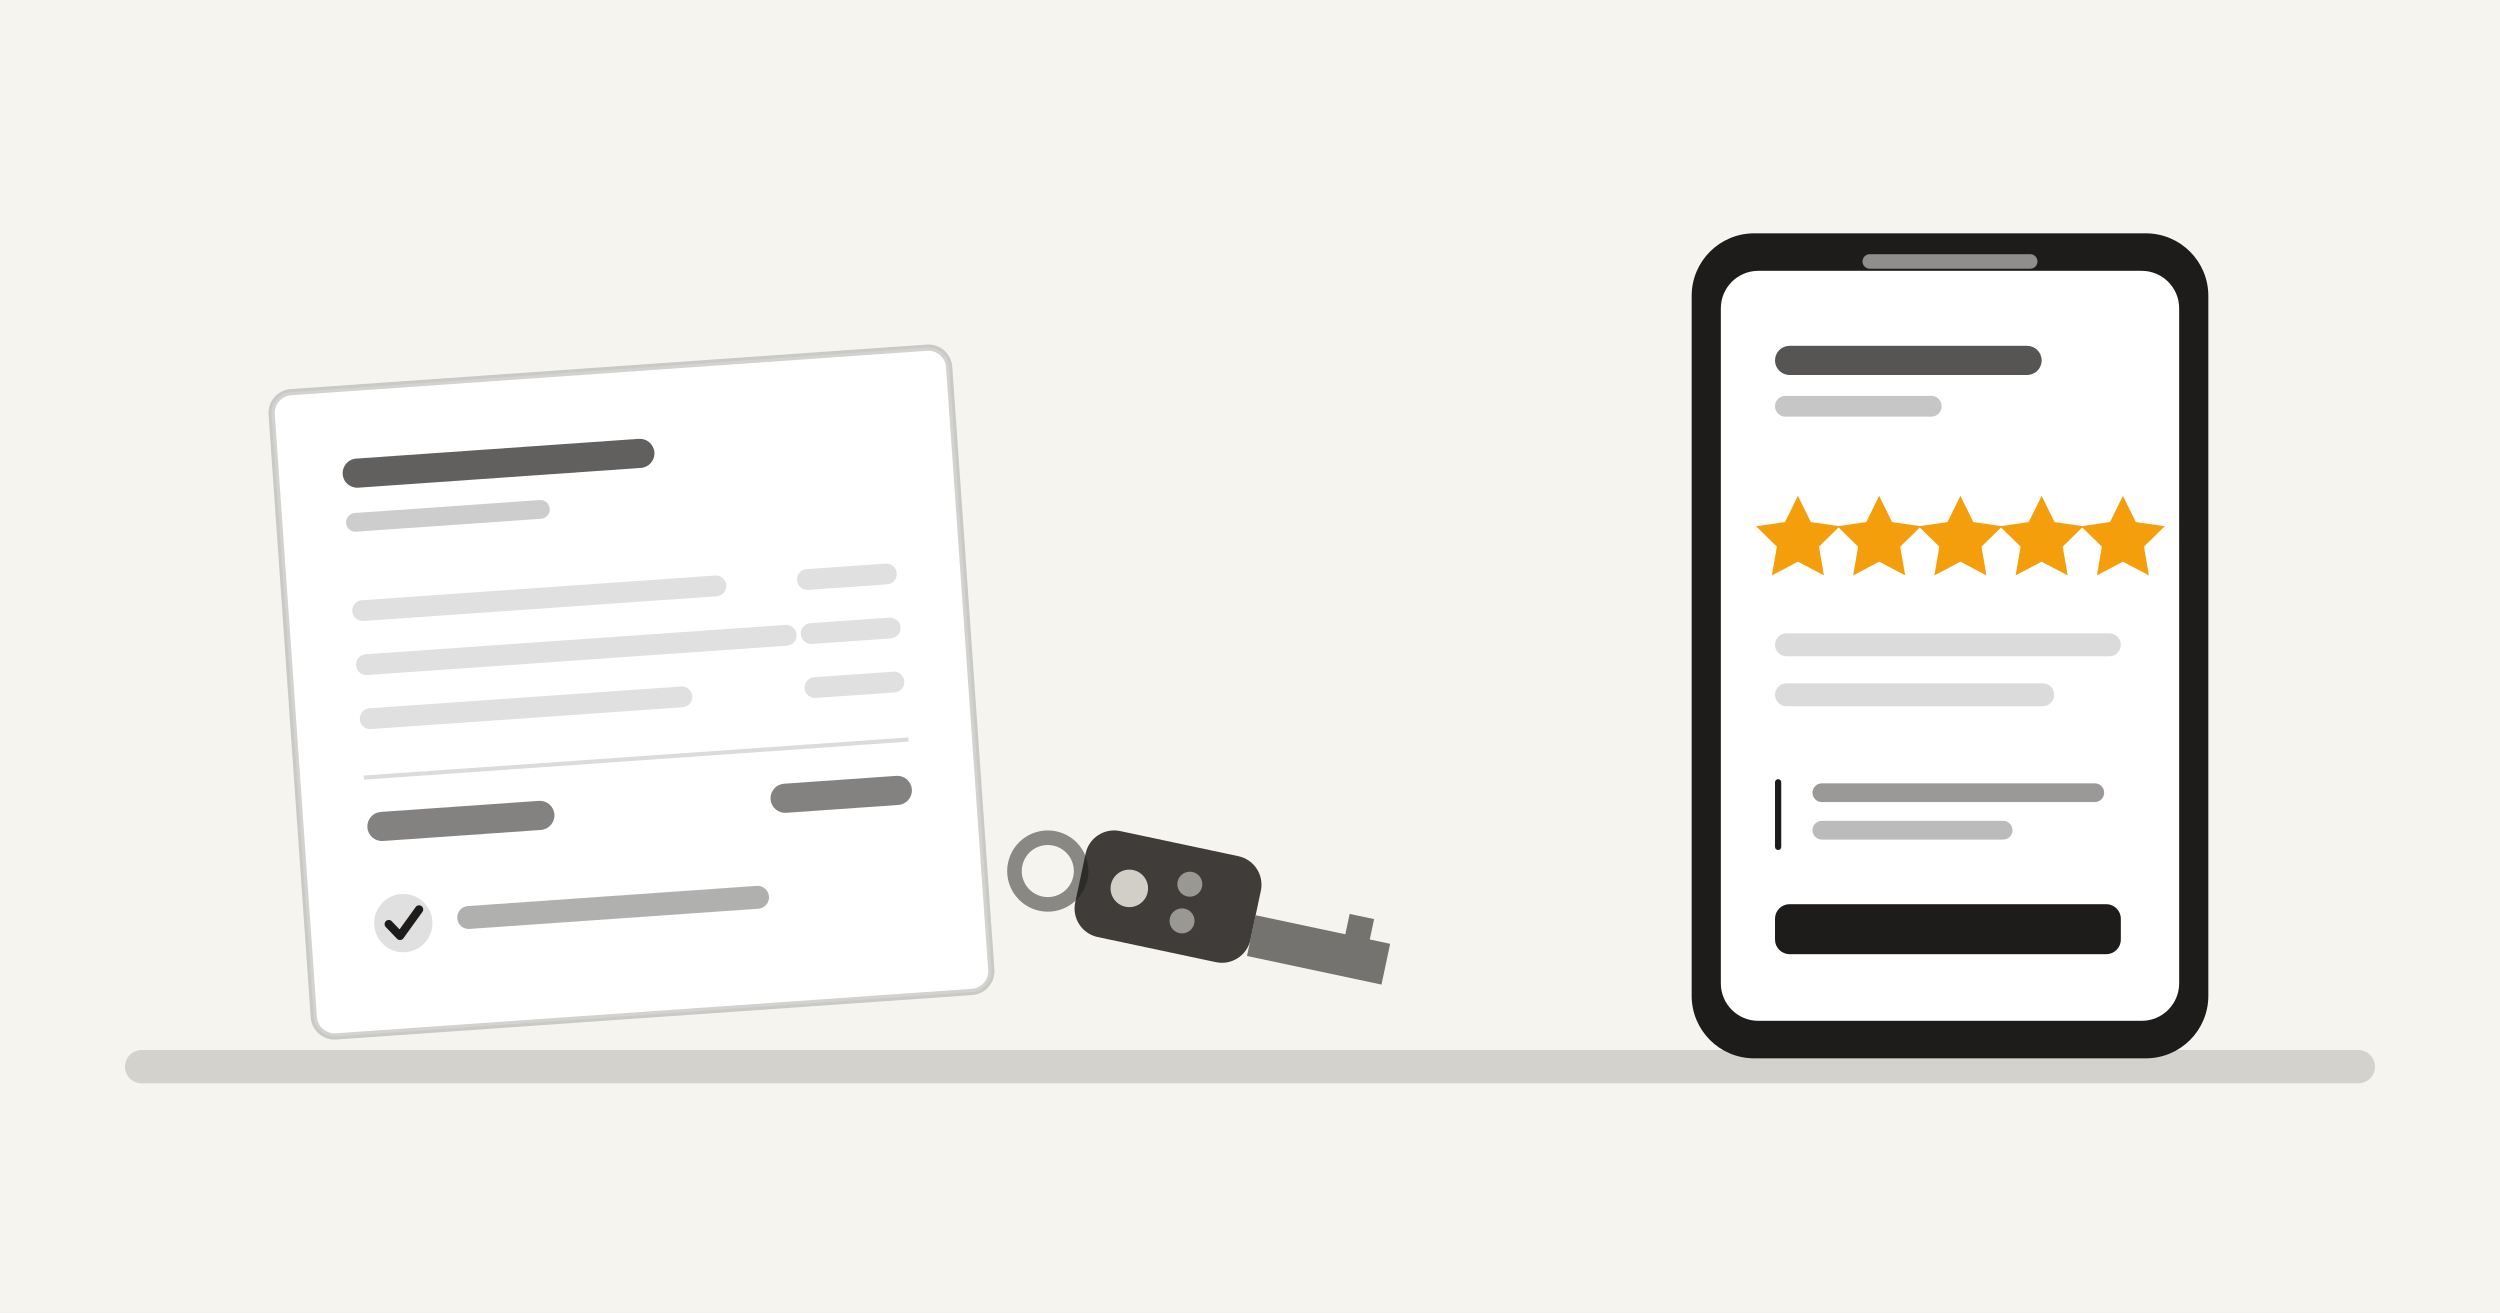
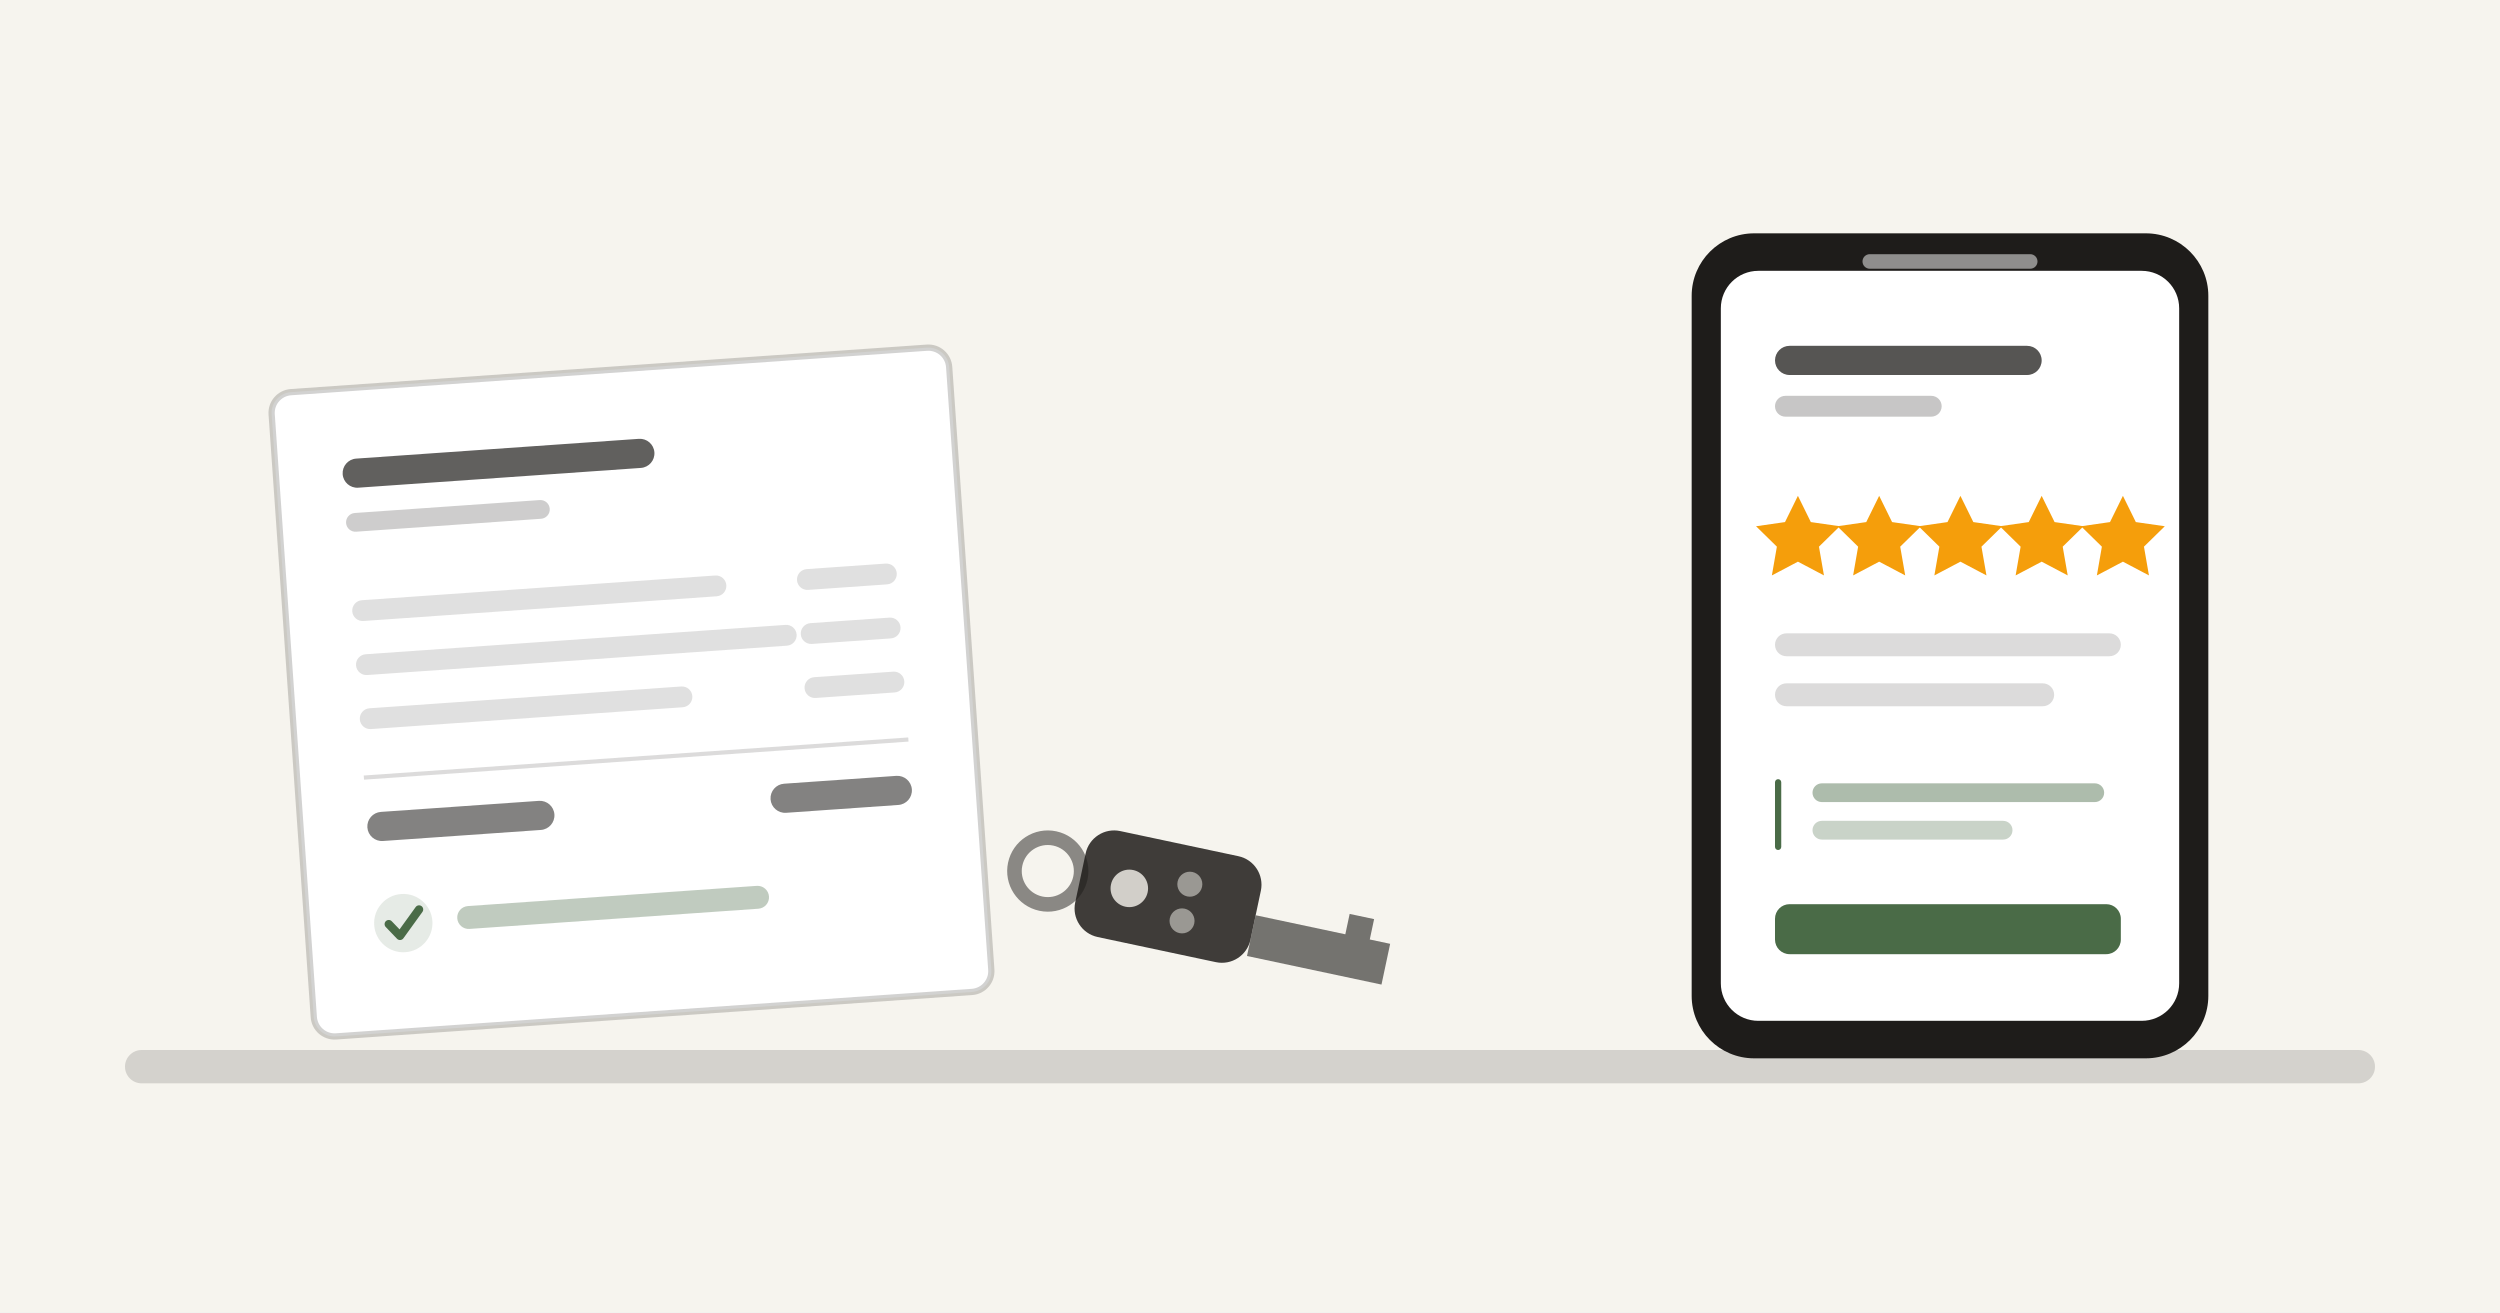
<svg xmlns="http://www.w3.org/2000/svg" viewBox="0 0 1200 630" width="1200" height="630" role="img" aria-label="Bilnøgler og en faktura på en værkstedsskranke ved siden af en telefon, der viser en anmeldelse med stjerner">
  <rect width="1200" height="630" fill="#f6f4ee" />
  <rect x="60" y="504" width="1080" height="16" rx="8" fill="#1e1c1a" opacity="0.16" />
  <g transform="rotate(-4 320 330)">
    <rect x="140" y="176" width="326" height="310" rx="10" fill="#ffffff" />
    <rect x="140" y="176" width="326" height="310" rx="10" fill="none" stroke="#1e1c1a" stroke-width="3" opacity="0.2" />
    <rect x="172" y="210" width="150" height="14" rx="7" fill="#1e1c1a" opacity="0.7" />
    <rect x="172" y="236" width="98" height="9" rx="4.5" fill="#1e1c1a" opacity="0.22" />
    <g fill="#1e1c1a" opacity="0.14">
      <rect x="172" y="278" width="180" height="10" rx="5" />
      <rect x="386" y="278" width="48" height="10" rx="5" />
      <rect x="172" y="304" width="212" height="10" rx="5" />
      <rect x="386" y="304" width="48" height="10" rx="5" />
      <rect x="172" y="330" width="160" height="10" rx="5" />
      <rect x="386" y="330" width="48" height="10" rx="5" />
    </g>
    <rect x="172" y="362" width="262" height="2" fill="#1e1c1a" opacity="0.16" />
    <rect x="172" y="380" width="90" height="14" rx="7" fill="#1e1c1a" opacity="0.55" />
    <rect x="366" y="380" width="68" height="14" rx="7" fill="#1e1c1a" opacity="0.55" />
    <g transform="translate(172 420)">
-       <circle cx="14" cy="14" r="14" fill="#1e1c1a" opacity="0.14" />
-       <path d="M7 14 l5 6 10 -12" fill="none" stroke="#1e1c1a" stroke-width="4" stroke-linecap="round" stroke-linejoin="round" />
-       <rect x="40" y="8" width="150" height="11" rx="5.5" fill="#1e1c1a" opacity="0.35" />
+       <circle cx="14" cy="14" r="14" fill="#4a6b47" opacity="0.14" />
+       <path d="M7 14 l5 6 10 -12" fill="none" stroke="#4a6b47" stroke-width="4" stroke-linecap="round" stroke-linejoin="round" />
+       <rect x="40" y="8" width="150" height="11" rx="5.5" fill="#4a6b47" opacity="0.35" />
    </g>
  </g>
  <g transform="translate(524 396) rotate(12)">
    <rect x="0" y="0" width="86" height="52" rx="14" fill="#1e1c1a" opacity="0.85" />
    <circle cx="24" cy="26" r="9" fill="#f6f4ee" opacity="0.8" />
    <circle cx="52" cy="18" r="6" fill="#f6f4ee" opacity="0.5" />
    <circle cx="52" cy="36" r="6" fill="#f6f4ee" opacity="0.5" />
    <path d="M86 26 h44 l0 -10 h12 v10 h10 v20 h-66 z" fill="#1e1c1a" opacity="0.6" />
    <circle cx="-16" cy="26" r="16" fill="none" stroke="#1e1c1a" stroke-width="7" opacity="0.5" />
  </g>
  <g>
    <rect x="812" y="112" width="248" height="396" rx="30" fill="#1e1c1a" />
    <rect x="826" y="130" width="220" height="360" rx="18" fill="#ffffff" />
    <rect x="894" y="122" width="84" height="7" rx="3.5" fill="#ffffff" opacity="0.5" />
    <rect x="852" y="166" width="128" height="14" rx="7" fill="#1e1c1a" opacity="0.75" />
    <rect x="852" y="190" width="80" height="10" rx="5" fill="#1e1c1a" opacity="0.25" />
    <g fill="#f59e0b">
      <path d="M863 238 l6.2 12.6 13.9 2 -10 9.8 2.4 13.8 -12.5 -6.6 -12.5 6.6 2.4 -13.8 -10 -9.8 13.9 -2 z" />
      <path d="M902 238 l6.2 12.6 13.9 2 -10 9.8 2.4 13.8 -12.5 -6.6 -12.5 6.6 2.4 -13.8 -10 -9.8 13.9 -2 z" />
      <path d="M941 238 l6.2 12.6 13.9 2 -10 9.8 2.4 13.8 -12.5 -6.6 -12.5 6.6 2.4 -13.8 -10 -9.8 13.9 -2 z" />
      <path d="M980 238 l6.2 12.6 13.9 2 -10 9.8 2.4 13.8 -12.5 -6.6 -12.5 6.6 2.4 -13.8 -10 -9.8 13.9 -2 z" />
      <path d="M1019 238 l6.2 12.6 13.9 2 -10 9.8 2.4 13.8 -12.5 -6.6 -12.5 6.6 2.4 -13.8 -10 -9.8 13.9 -2 z" />
    </g>
    <rect x="852" y="304" width="166" height="11" rx="5.5" fill="#1e1c1a" opacity="0.16" />
    <rect x="852" y="328" width="134" height="11" rx="5.5" fill="#1e1c1a" opacity="0.16" />
-     <rect x="852" y="374" width="3" height="34" rx="1.5" fill="#1e1c1a" />
-     <rect x="870" y="376" width="140" height="9" rx="4.5" fill="#1e1c1a" opacity="0.45" />
-     <rect x="870" y="394" width="96" height="9" rx="4.5" fill="#1e1c1a" opacity="0.3" />
-     <rect x="852" y="434" width="166" height="24" rx="7" fill="#1e1c1a" />
+     <rect x="852" y="374" width="3" height="34" rx="1.5" fill="#4a6b47" />
+     <rect x="870" y="376" width="140" height="9" rx="4.5" fill="#4a6b47" opacity="0.45" />
+     <rect x="870" y="394" width="96" height="9" rx="4.5" fill="#4a6b47" opacity="0.3" />
+     <rect x="852" y="434" width="166" height="24" rx="7" fill="#4a6b47" />
  </g>
</svg>
